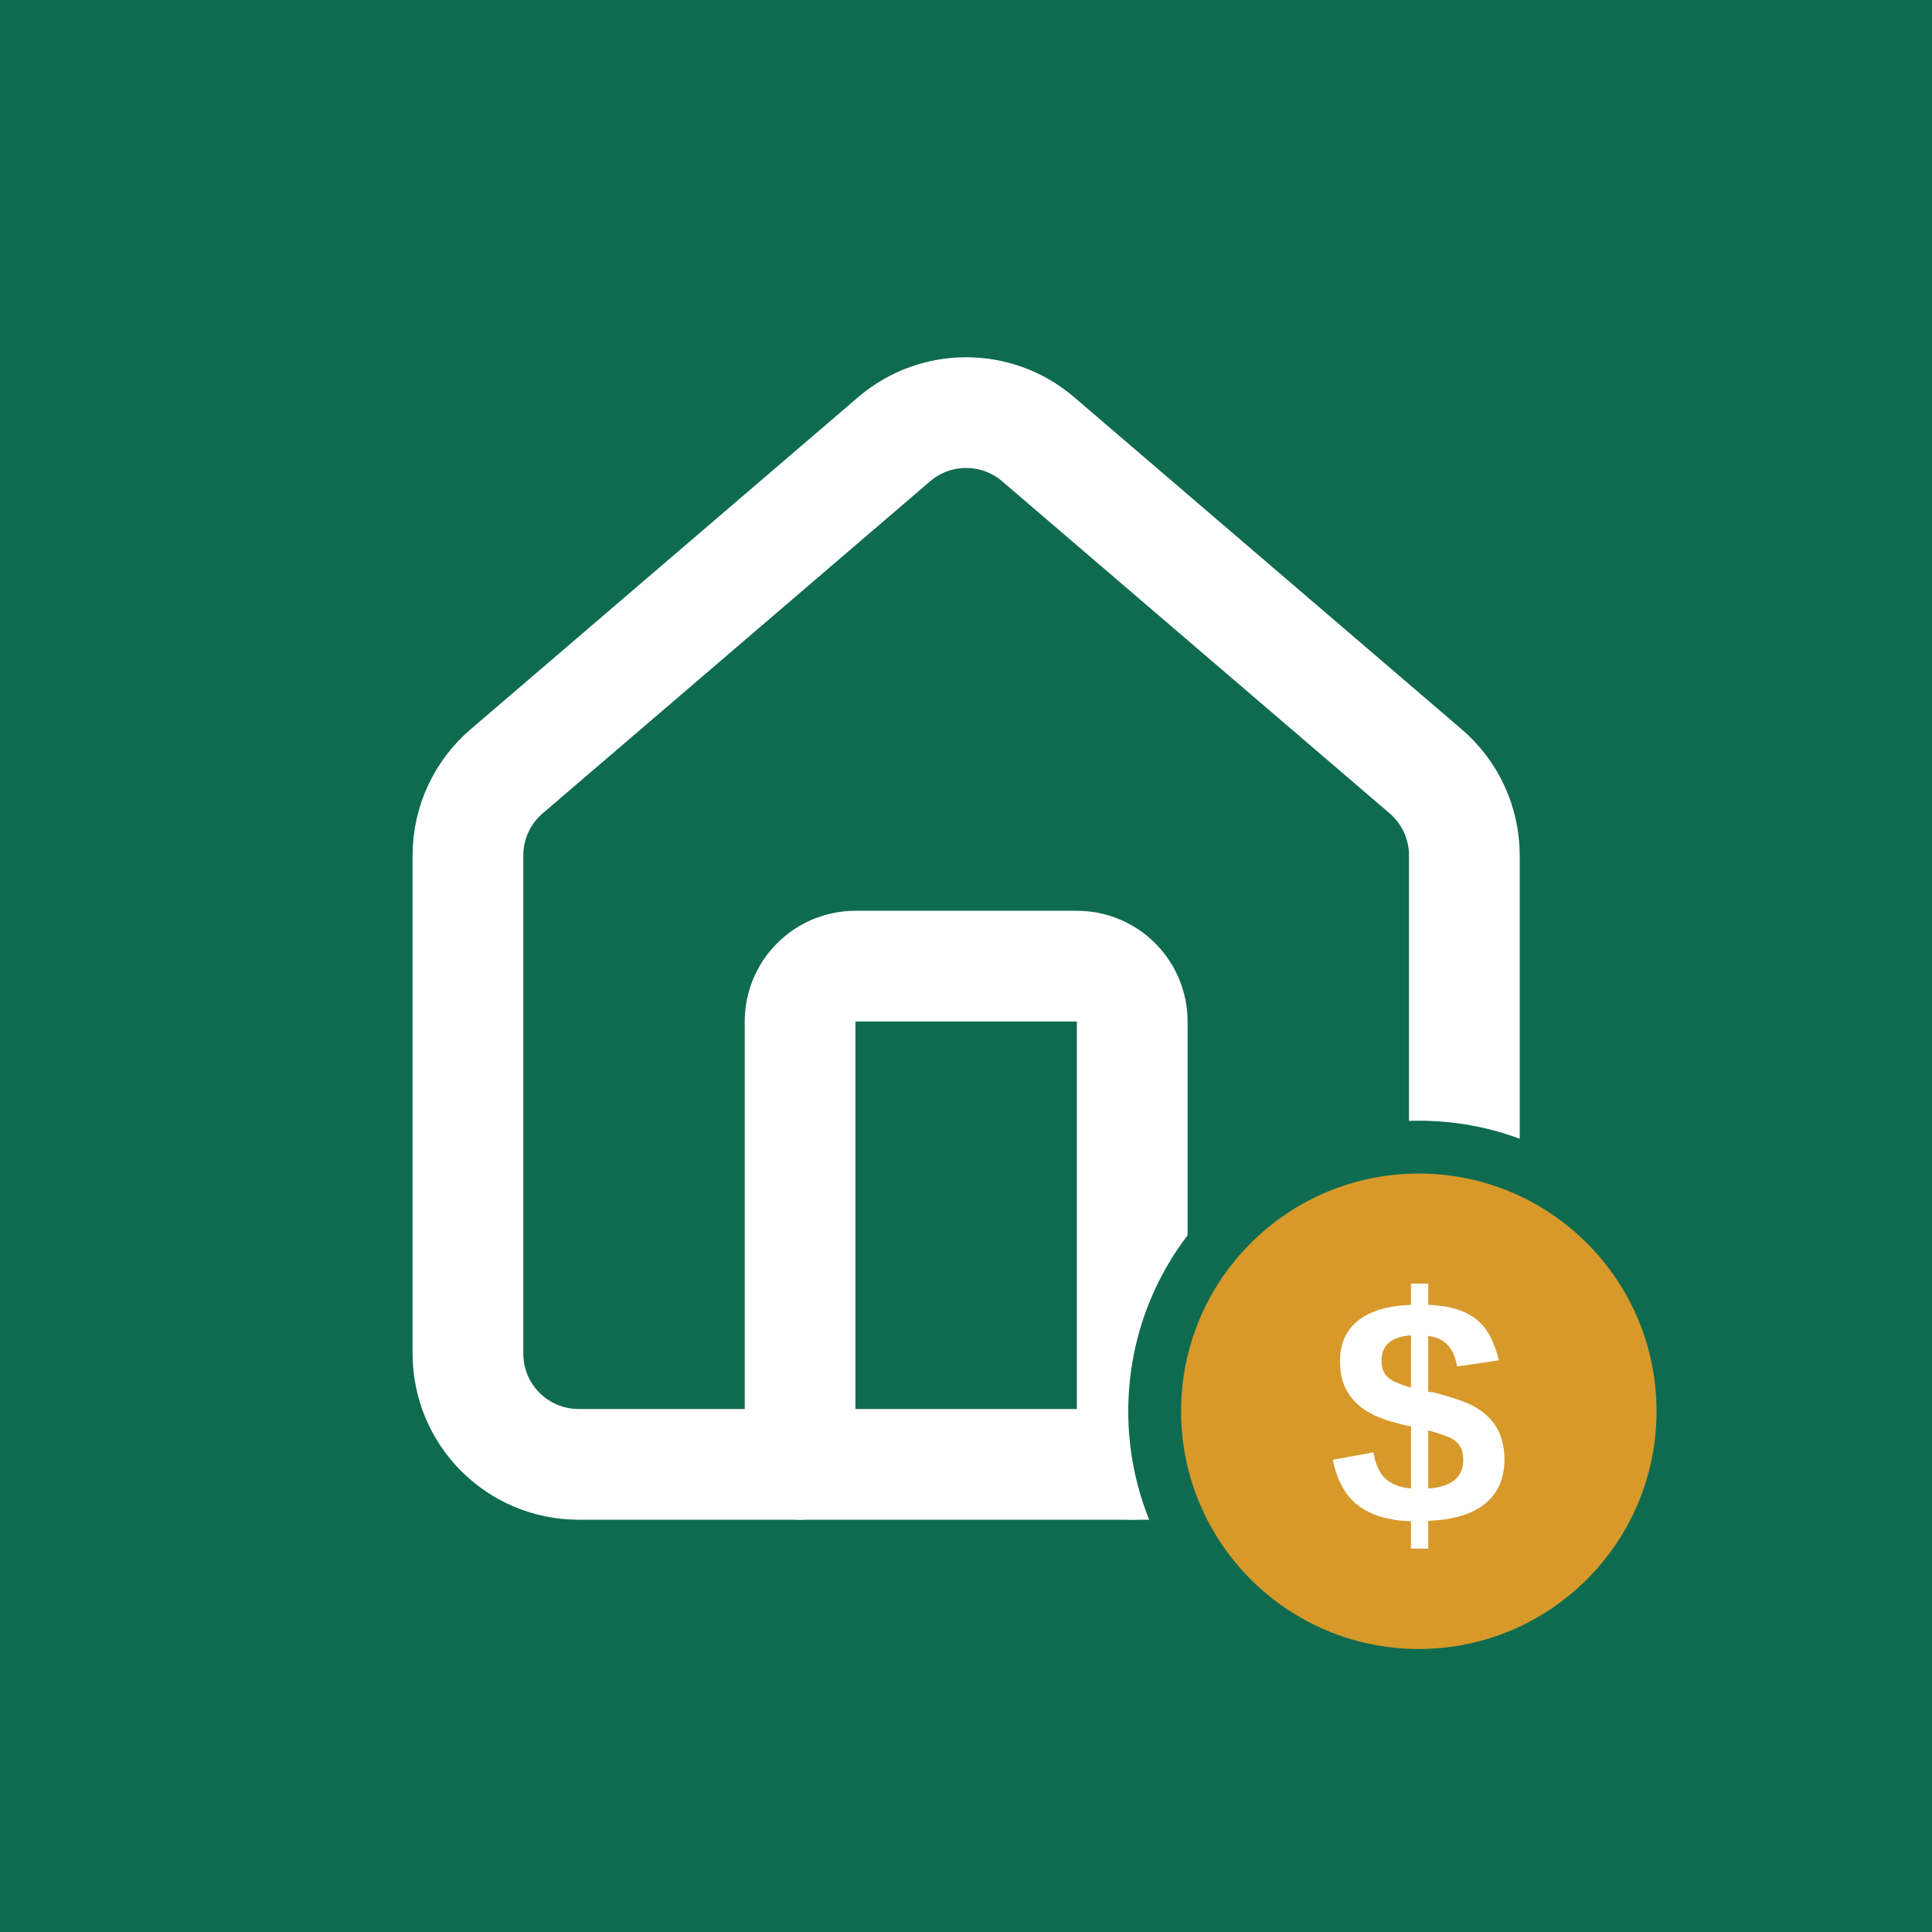
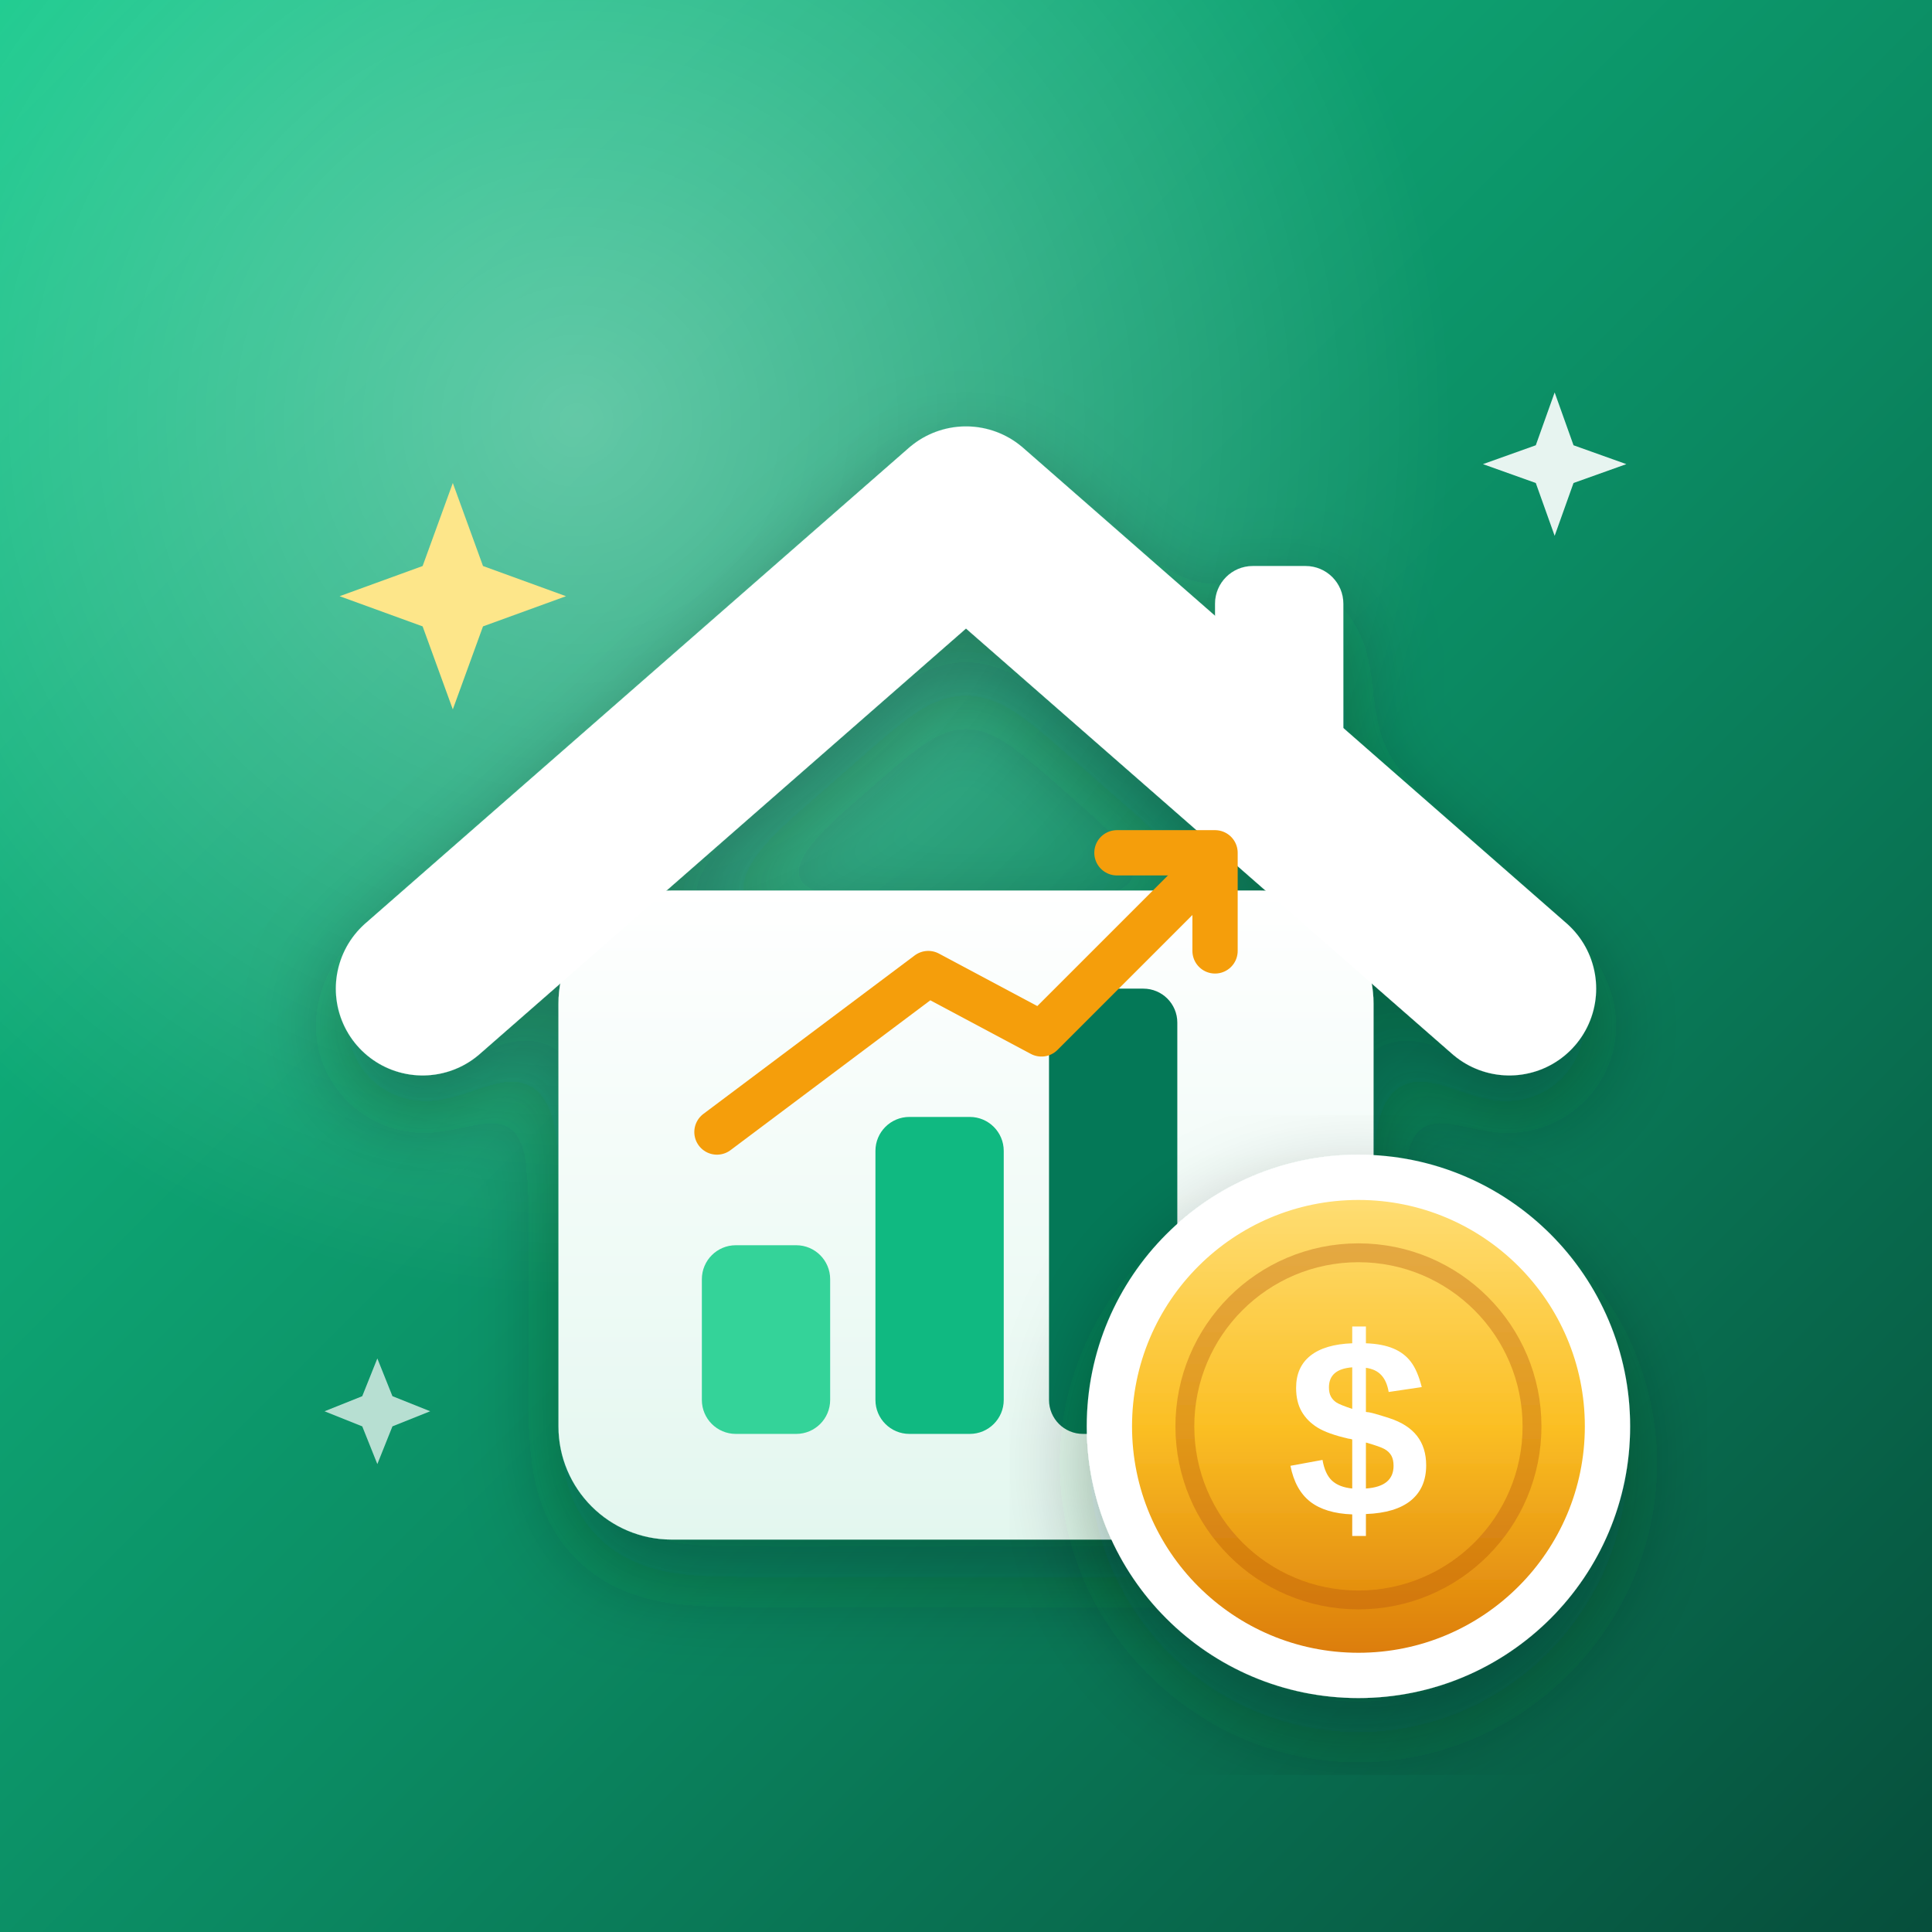
<svg xmlns="http://www.w3.org/2000/svg" viewBox="0 0 512 512">
-   <rect width="512" height="512" fill="#0f6b4f" />
-   <g transform="translate(80 80) scale(14.67)" fill="none" stroke="#ffffff" stroke-width="2" stroke-linecap="round" stroke-linejoin="round">
-     <path d="M15 21v-8a1 1 0 0 0-1-1h-4a1 1 0 0 0-1 1v8" />
-     <path d="M3 10a2 2 0 0 1 .709-1.528l7-5.999a2 2 0 0 1 2.582 0l7 5.999A2 2 0 0 1 21 10v9a2 2 0 0 1-2 2H5a2 2 0 0 1-2-2z" />
+   <defs>
+     <linearGradient id="bg" x1="0" y1="0" x2="1" y2="1">
+       <stop offset="0" stop-color="#12c98a" />
+       <stop offset=".55" stop-color="#0b8a62" />
+       <stop offset="1" stop-color="#064e3b" />
+     </linearGradient>
+     <radialGradient id="glow" cx=".3" cy=".22" r=".75">
+       <stop offset="0" stop-color="#ffffff" stop-opacity=".35" />
+       <stop offset=".6" stop-color="#ffffff" stop-opacity="0" />
+     </radialGradient>
+     <linearGradient id="coin" x1="0" y1="0" x2="0" y2="1">
+       <stop offset="0" stop-color="#ffe07a" />
+       <stop offset=".5" stop-color="#fbbf24" />
+       <stop offset="1" stop-color="#d97706" />
+     </linearGradient>
+     <linearGradient id="wall" x1="0" y1="0" x2="0" y2="1">
+       <stop offset="0" stop-color="#ffffff" />
+       <stop offset="1" stop-color="#e3f7ef" />
+     </linearGradient>
+     <filter id="sh" x="-20%" y="-20%" width="140%" height="140%">
+       <feDropShadow dx="0" dy="10" stdDeviation="12" flood-color="#022c22" flood-opacity=".35" />
+     </filter>
+   </defs>
+   <rect width="512" height="512" rx="0" fill="url(#bg)" />
+   <rect width="512" height="512" rx="0" fill="url(#glow)" />
+   <g transform="translate(256 262) scale(1) translate(-256 -262)">
+     <g filter="url(#sh)">
+       <rect x="148" y="236" width="216" height="172" rx="30" fill="url(#wall)" />
+       <path d="M112 262 L256 136 L400 262" fill="none" stroke="#ffffff" stroke-width="46" stroke-linecap="round" stroke-linejoin="round" />
+       <rect x="322" y="150" width="34" height="70" rx="10" fill="#ffffff" />
+     </g>
+     <rect x="186" y="330" width="34" height="50" rx="9" fill="#34d399" />
+     <rect x="232" y="296" width="34" height="84" rx="9" fill="#10b981" />
+     <rect x="278" y="262" width="34" height="118" rx="9" fill="#047857" />
+     <path d="M190 300 L246 258 L276 274 L318 232" fill="none" stroke="#f59e0b" stroke-width="12" stroke-linecap="round" stroke-linejoin="round" />
+     <path d="M296 226 L322 226 L322 252" fill="none" stroke="#f59e0b" stroke-width="12" stroke-linecap="round" stroke-linejoin="round" />
+     <g filter="url(#sh)">
+       <circle cx="360" cy="378" r="66" fill="url(#coin)" stroke="#ffffff" stroke-width="12" />
+       <circle cx="360" cy="378" r="46" fill="none" stroke="#b45309" stroke-opacity=".35" stroke-width="5" />
+       <text x="360" y="402" text-anchor="middle" font-family="Arial Black, Arial, sans-serif" font-weight="900" font-size="68" fill="#ffffff">$</text>
+     </g>
+     <path d="M120 128 l8 22 l22 8 l-22 8 l-8 22 l-8 -22 l-22 -8 l22 -8 z" fill="#fde68a" />
+     <path d="M412 104 l5 14 l14 5 l-14 5 l-5 14 l-5 -14 l-14 -5 l14 -5 z" fill="#ffffff" opacity=".9" />
+     <path d="M100 360 l4 10 l10 4 l-10 4 l-4 10 l-4 -10 l-10 -4 l10 -4 z" fill="#ffffff" opacity=".7" />
  </g>
-   <circle cx="376" cy="374" r="70" fill="#d6992a" stroke="#0f6b4f" stroke-width="14" />
-   <text x="376" y="404" font-family="Arial, sans-serif" font-weight="700" font-size="86" text-anchor="middle" fill="#ffffff">$</text>
</svg>
